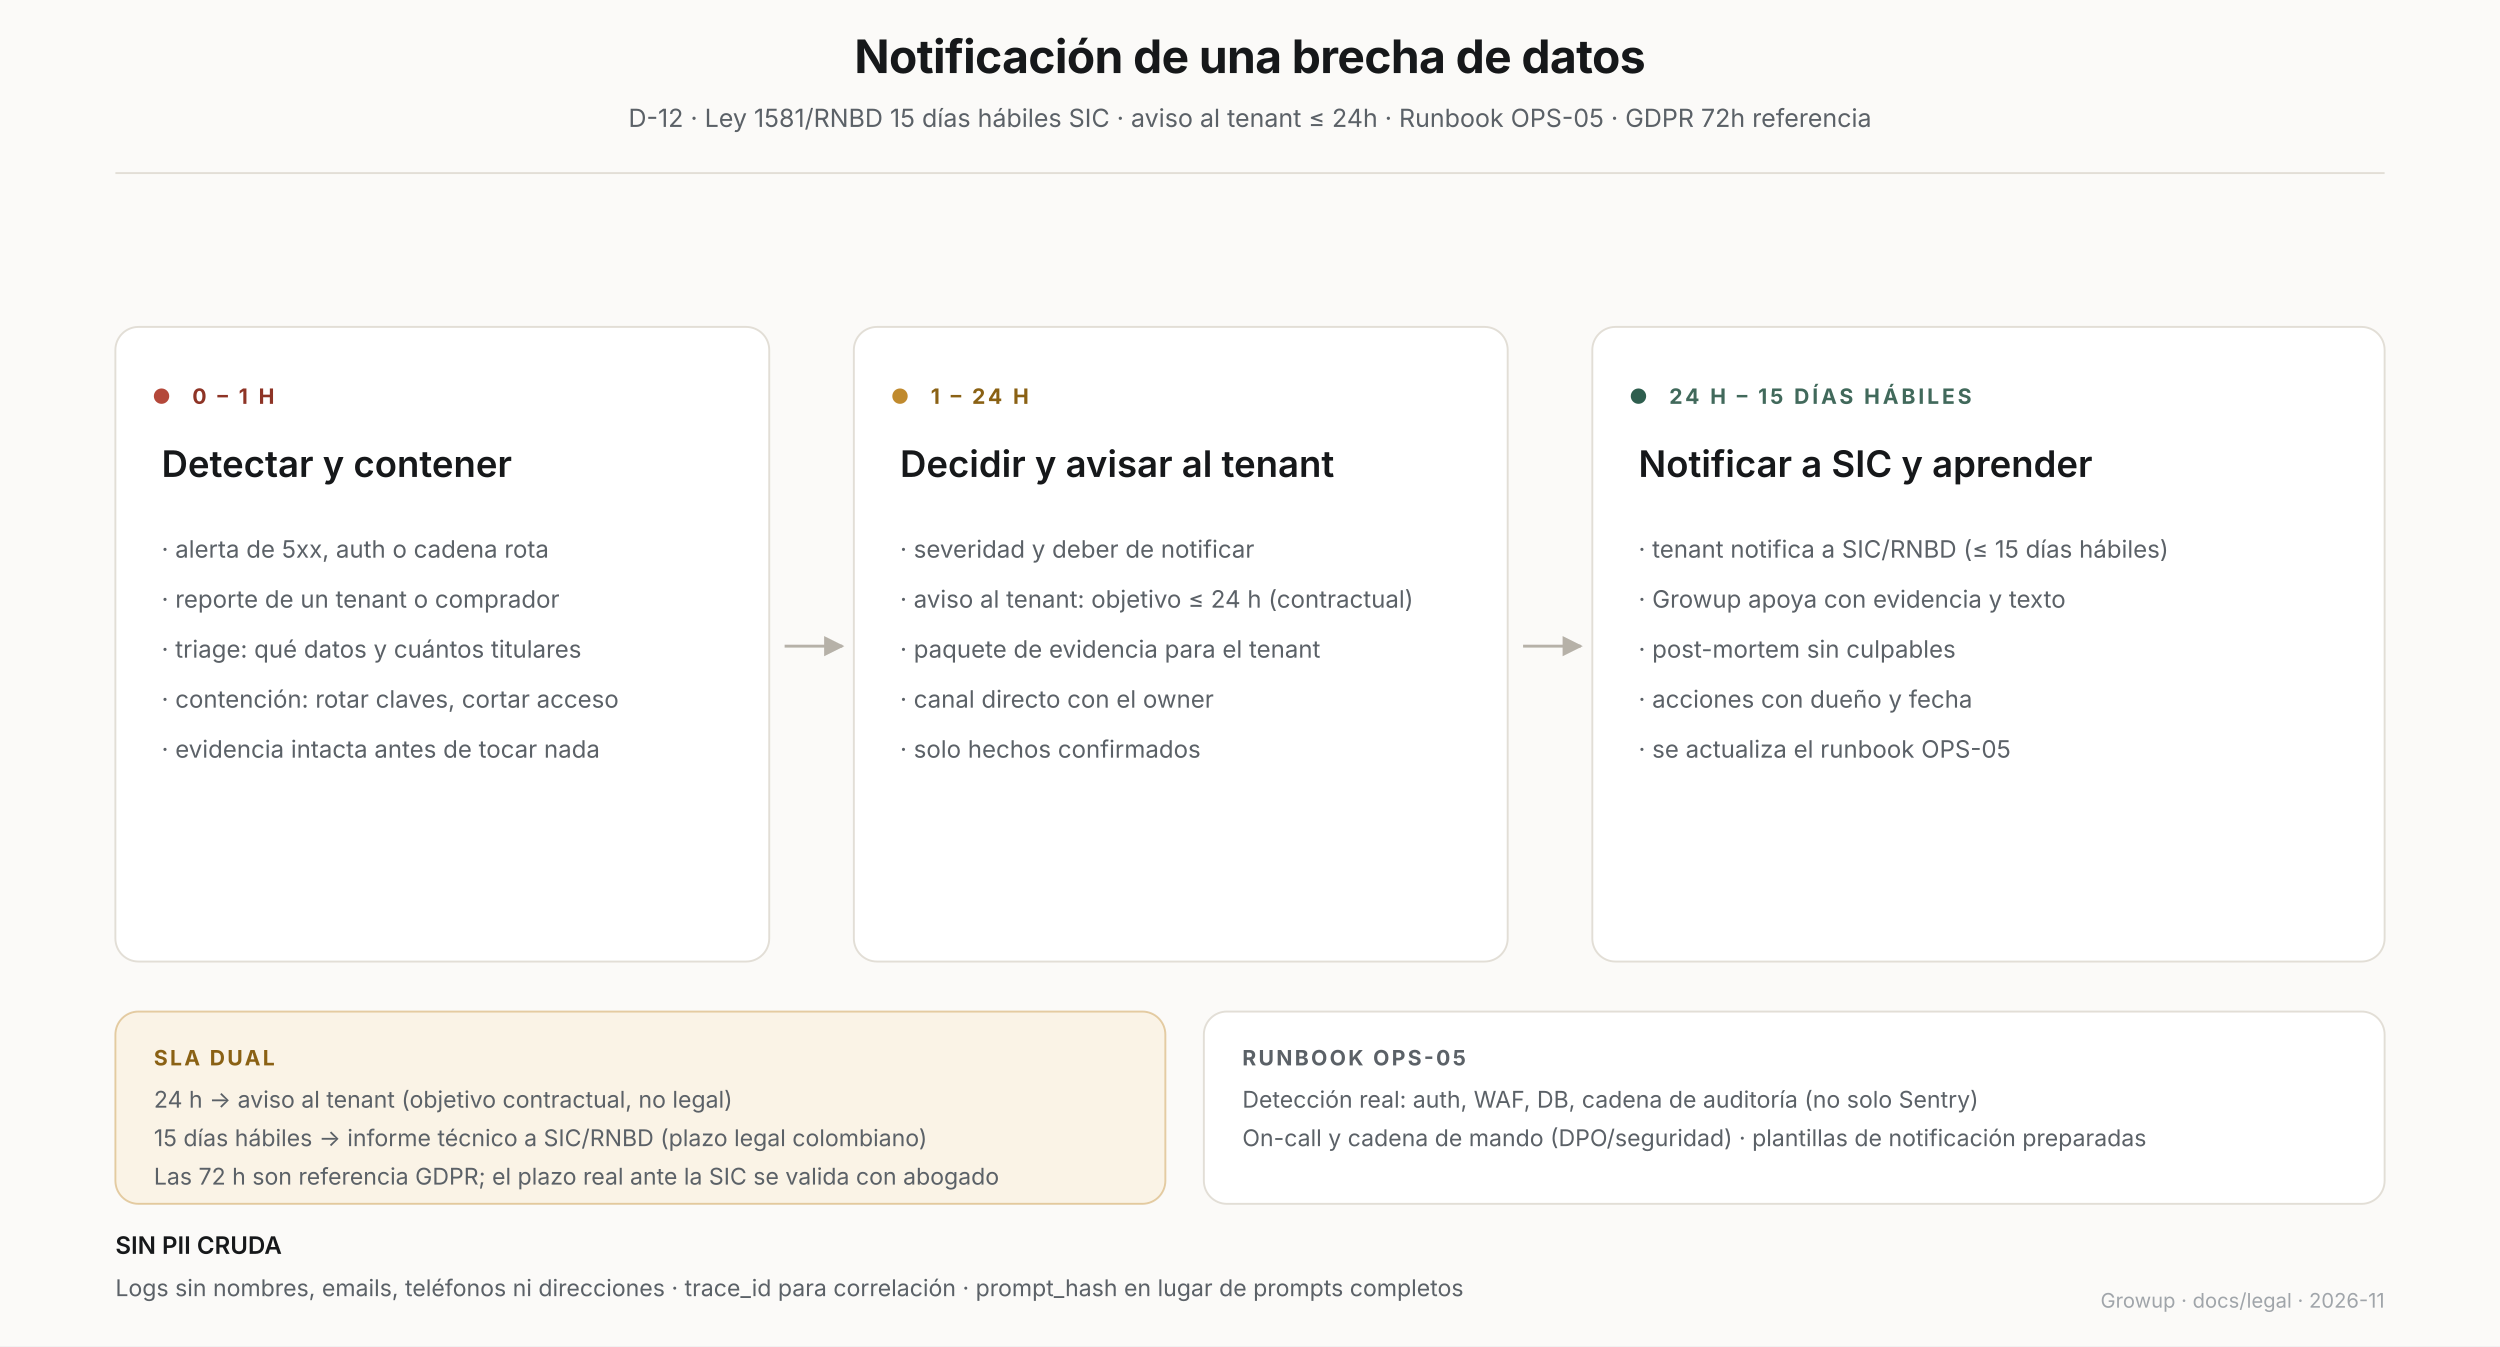
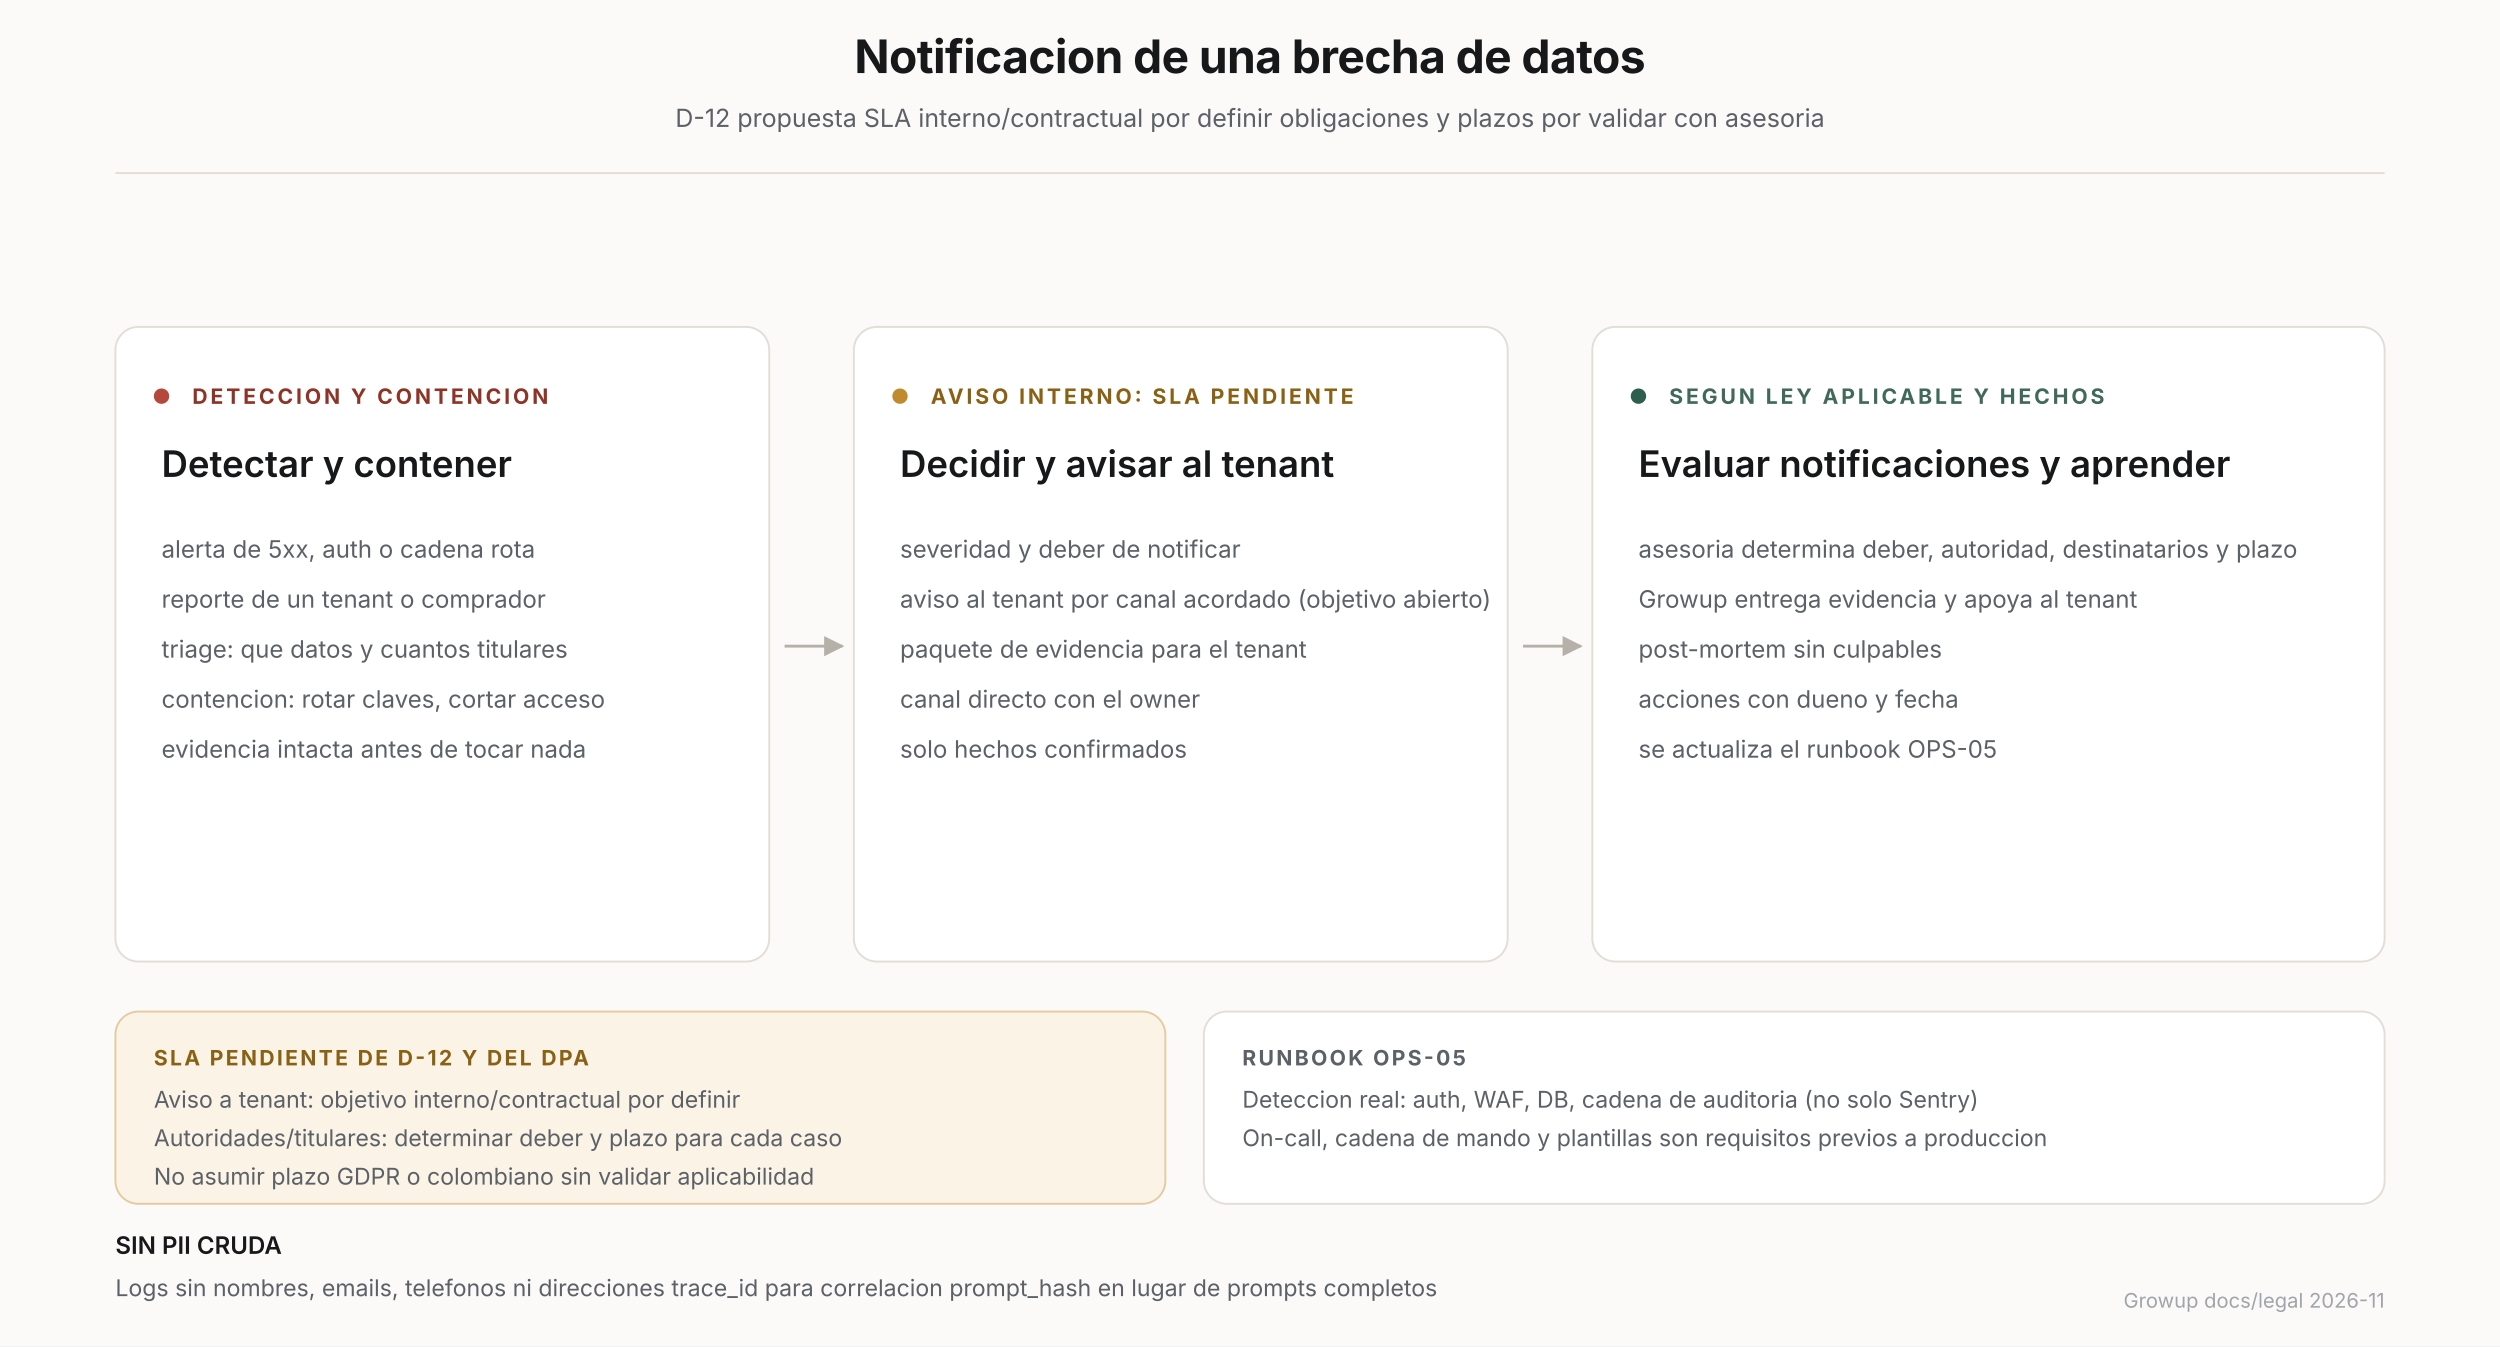
<svg xmlns="http://www.w3.org/2000/svg" viewBox="0 0 1300 700" width="1300" height="700" role="img" aria-labelledby="tBrecha dBrecha">
  <defs>
    <marker id="arrB" viewBox="0 0 10 10" refX="9" refY="5" markerWidth="7" markerHeight="7" orient="auto">
      <path d="M0,0 L10,5 L0,10 z" fill="#B6B1A8" />
    </marker>
  </defs>
  <rect width="1300" height="700" fill="#FBFAF8" />
-   <text x="650" y="38" text-anchor="middle" font-family="Inter, 'Segoe UI', system-ui, nos" font-size="24" font-weight="700" fill="#16181A" letter-spacing="-0.3">Notificación de una brecha de datos</text>
-   <text x="650" y="66" text-anchor="middle" font-family="Inter, 'Segoe UI', system-ui, nos" font-size="13" fill="#5B6167">D-12 · Ley 1581/RNBD 15 días hábiles SIC · aviso al tenant ≤ 24h · Runbook OPS-05 · GDPR 72h referencia</text>
+   <text x="650" y="38" text-anchor="middle" font-family="Inter, 'Segoe UI', system-ui, sans-serif" font-size="24" font-weight="700" fill="#16181A" letter-spacing="-0.3">Notificacion de una brecha de datos</text>
+   <text x="650" y="66" text-anchor="middle" font-family="Inter, 'Segoe UI', system-ui, sans-serif" font-size="13" fill="#5B6167">D-12 propuesta SLA interno/contractual por definir obligaciones y plazos por validar con asesoria</text>
  <line x1="60" y1="90" x2="1240" y2="90" stroke="#E2DED6" stroke-width="1" />
  <rect x="60" y="170" width="340" height="330" rx="12" fill="#FFFFFF" stroke="#E2DED6" />
  <circle cx="84" cy="206" r="4" fill="#B4483A" />
-   <text x="100" y="210" font-family="Inter, 'Segoed UI', system-ui, nos" font-size="11" font-weight="700" letter-spacing="1.5" fill="#8E3426">0 – 1 H</text>
-   <text x="84" y="248" font-family="Inter, 'Segoed UI', system-ui, nos" font-size="19" font-weight="600" fill="#16181A">Detectar y contener</text>
-   <text x="84" y="290" font-family="Inter, 'Segoed UI', system-ui, nos" font-size="12.5" fill="#5B6167">· alerta de 5xx, auth o cadena rota</text>
-   <text x="84" y="316" font-family="Inter, 'Segoed UI', system-ui, nos" font-size="12.5" fill="#5B6167">· reporte de un tenant o comprador</text>
-   <text x="84" y="342" font-family="Inter, 'Segoed UI', system-ui, nos" font-size="12.5" fill="#5B6167">· triage: qué datos y cuántos titulares</text>
-   <text x="84" y="368" font-family="Inter, 'Segoed UI', system-ui, nos" font-size="12.5" fill="#5B6167">· contención: rotar claves, cortar acceso</text>
-   <text x="84" y="394" font-family="Inter, 'Segoed UI', system-ui, nos" font-size="12.5" fill="#5B6167">· evidencia intacta antes de tocar nada</text>
+   <text x="100" y="210" font-family="Inter, 'Segoe UI', system-ui, sans-serif" font-size="11" font-weight="700" letter-spacing="1.5" fill="#8E3426">DETECCION Y CONTENCION</text>
+   <text x="84" y="248" font-family="Inter, 'Segoe UI', system-ui, sans-serif" font-size="19" font-weight="600" fill="#16181A">Detectar y contener</text>
+   <text x="84" y="290" font-family="Inter, 'Segoe UI', system-ui, sans-serif" font-size="12.5" fill="#5B6167"> alerta de 5xx, auth o cadena rota</text>
+   <text x="84" y="316" font-family="Inter, 'Segoe UI', system-ui, sans-serif" font-size="12.5" fill="#5B6167"> reporte de un tenant o comprador</text>
+   <text x="84" y="342" font-family="Inter, 'Segoe UI', system-ui, sans-serif" font-size="12.5" fill="#5B6167"> triage: que datos y cuantos titulares</text>
+   <text x="84" y="368" font-family="Inter, 'Segoe UI', system-ui, sans-serif" font-size="12.5" fill="#5B6167"> contencion: rotar claves, cortar acceso</text>
+   <text x="84" y="394" font-family="Inter, 'Segoe UI', system-ui, sans-serif" font-size="12.5" fill="#5B6167"> evidencia intacta antes de tocar nada</text>
  <rect x="444" y="170" width="340" height="330" rx="12" fill="#FFFFFF" stroke="#E2DED6" />
  <circle cx="468" cy="206" r="4" fill="#C08A2E" />
-   <text x="484" y="210" font-family="Inter, 'Segoed UI', system-ui, nos" font-size="11" font-weight="700" letter-spacing="1.5" fill="#8A6114">1 – 24 H</text>
-   <text x="468" y="248" font-family="Inter, 'Segoed UI', system-ui, nos" font-size="19" font-weight="600" fill="#16181A">Decidir y avisar al tenant</text>
-   <text x="468" y="290" font-family="Inter, 'Segoed UI', system-ui, nos" font-size="12.5" fill="#5B6167">· severidad y deber de notificar</text>
-   <text x="468" y="316" font-family="Inter, 'Segoed UI', system-ui, nos" font-size="12.5" fill="#5B6167">· aviso al tenant: objetivo ≤ 24 h (contractual)</text>
-   <text x="468" y="342" font-family="Inter, 'Segoed UI', system-ui, nos" font-size="12.5" fill="#5B6167">· paquete de evidencia para el tenant</text>
-   <text x="468" y="368" font-family="Inter, 'Segoed UI', system-ui, nos" font-size="12.5" fill="#5B6167">· canal directo con el owner</text>
-   <text x="468" y="394" font-family="Inter, 'Segoed UI', system-ui, nos" font-size="12.5" fill="#5B6167">· solo hechos confirmados</text>
+   <text x="484" y="210" font-family="Inter, 'Segoe UI', system-ui, sans-serif" font-size="11" font-weight="700" letter-spacing="1.5" fill="#8A6114">AVISO INTERNO: SLA PENDIENTE</text>
+   <text x="468" y="248" font-family="Inter, 'Segoe UI', system-ui, sans-serif" font-size="19" font-weight="600" fill="#16181A">Decidir y avisar al tenant</text>
+   <text x="468" y="290" font-family="Inter, 'Segoe UI', system-ui, sans-serif" font-size="12.5" fill="#5B6167"> severidad y deber de notificar</text>
+   <text x="468" y="316" font-family="Inter, 'Segoe UI', system-ui, sans-serif" font-size="12.5" fill="#5B6167"> aviso al tenant por canal acordado (objetivo abierto)</text>
+   <text x="468" y="342" font-family="Inter, 'Segoe UI', system-ui, sans-serif" font-size="12.5" fill="#5B6167"> paquete de evidencia para el tenant</text>
+   <text x="468" y="368" font-family="Inter, 'Segoe UI', system-ui, sans-serif" font-size="12.5" fill="#5B6167"> canal directo con el owner</text>
+   <text x="468" y="394" font-family="Inter, 'Segoe UI', system-ui, sans-serif" font-size="12.5" fill="#5B6167"> solo hechos confirmados</text>
  <rect x="828" y="170" width="412" height="330" rx="12" fill="#FFFFFF" stroke="#E2DED6" />
  <circle cx="852" cy="206" r="4" fill="#2E5E4E" />
-   <text x="868" y="210" font-family="Inter, 'Segoed UI', system-ui, nos" font-size="11" font-weight="700" letter-spacing="1.5" fill="#41695B">24 H – 15 DÍAS HÁBILES</text>
-   <text x="852" y="248" font-family="Inter, 'Segoed UI', system-ui, nos" font-size="19" font-weight="600" fill="#16181A">Notificar a SIC y aprender</text>
-   <text x="852" y="290" font-family="Inter, 'Segoed UI', system-ui, nos" font-size="12.5" fill="#5B6167">· tenant notifica a SIC/RNBD (≤ 15 días hábiles)</text>
-   <text x="852" y="316" font-family="Inter, 'Segoed UI', system-ui, nos" font-size="12.5" fill="#5B6167">· Growup apoya con evidencia y texto</text>
-   <text x="852" y="342" font-family="Inter, 'Segoed UI', system-ui, nos" font-size="12.5" fill="#5B6167">· post-mortem sin culpables</text>
-   <text x="852" y="368" font-family="Inter, 'Segoed UI', system-ui, nos" font-size="12.5" fill="#5B6167">· acciones con dueño y fecha</text>
-   <text x="852" y="394" font-family="Inter, 'Segoe UI', system-ui, nos" font-size="12.5" fill="#5B6167">· se actualiza el runbook OPS-05</text>
+   <text x="868" y="210" font-family="Inter, 'Segoe UI', system-ui, sans-serif" font-size="11" font-weight="700" letter-spacing="1.5" fill="#41695B">SEGUN LEY APLICABLE Y HECHOS</text>
+   <text x="852" y="248" font-family="Inter, 'Segoe UI', system-ui, sans-serif" font-size="19" font-weight="600" fill="#16181A">Evaluar notificaciones y aprender</text>
+   <text x="852" y="290" font-family="Inter, 'Segoe UI', system-ui, sans-serif" font-size="12.5" fill="#5B6167"> asesoria determina deber, autoridad, destinatarios y plazo</text>
+   <text x="852" y="316" font-family="Inter, 'Segoe UI', system-ui, sans-serif" font-size="12.5" fill="#5B6167"> Growup entrega evidencia y apoya al tenant</text>
+   <text x="852" y="342" font-family="Inter, 'Segoe UI', system-ui, sans-serif" font-size="12.5" fill="#5B6167"> post-mortem sin culpables</text>
+   <text x="852" y="368" font-family="Inter, 'Segoe UI', system-ui, sans-serif" font-size="12.5" fill="#5B6167"> acciones con dueno y fecha</text>
+   <text x="852" y="394" font-family="Inter, 'Segoe UI', system-ui, sans-serif" font-size="12.5" fill="#5B6167"> se actualiza el runbook OPS-05</text>
  <line x1="408" y1="336" x2="438" y2="336" stroke="#B6B1A8" stroke-width="1.5" marker-end="url(#arrB)" />
  <line x1="792" y1="336" x2="822" y2="336" stroke="#B6B1A8" stroke-width="1.5" marker-end="url(#arrB)" />
  <rect x="60" y="526" width="546" height="100" rx="12" fill="#FAF3E6" stroke="#C08A2E" stroke-opacity="0.4" />
-   <text x="80" y="554" font-family="Inter, 'Segoed UI', system-ui, nos" font-size="11" font-weight="700" letter-spacing="1.2" fill="#8A6114">SLA DUAL</text>
-   <text x="80" y="576" font-family="Inter, 'Segoe UI', system-ui, nos" font-size="12" fill="#5B6167">24 h → aviso al tenant (objetivo contractual, no legal)</text>
-   <text x="80" y="596" font-family="Inter, 'Segoe UI', system-ui, nos" font-size="12" fill="#5B6167">15 días hábiles → informe técnico a SIC/RNBD (plazo legal colombiano)</text>
-   <text x="80" y="616" font-family="Inter, 'Segoe UI', system-ui, nos" font-size="12" fill="#5B6167">Las 72 h son referencia GDPR; el plazo real ante la SIC se valida con abogado</text>
+   <text x="80" y="554" font-family="Inter, 'Segoe UI', system-ui, sans-serif" font-size="11" font-weight="700" letter-spacing="1.2" fill="#8A6114">SLA PENDIENTE DE D-12 Y DEL DPA</text>
+   <text x="80" y="576" font-family="Inter, 'Segoe UI', system-ui, sans-serif" font-size="12" fill="#5B6167">Aviso a tenant: objetivo interno/contractual por definir</text>
+   <text x="80" y="596" font-family="Inter, 'Segoe UI', system-ui, sans-serif" font-size="12" fill="#5B6167">Autoridades/titulares: determinar deber y plazo para cada caso</text>
+   <text x="80" y="616" font-family="Inter, 'Segoe UI', system-ui, sans-serif" font-size="12" fill="#5B6167">No asumir plazo GDPR o colombiano sin validar aplicabilidad</text>
  <rect x="626" y="526" width="614" height="100" rx="12" fill="#FFFFFF" stroke="#E2DED6" />
-   <text x="646" y="554" font-family="Inter, 'Segoed UI', system-ui, nos" font-size="11" font-weight="700" letter-spacing="1.2" fill="#5B6167">RUNBOOK OPS-05</text>
-   <text x="646" y="576" font-family="Inter, 'Segoe UI', system-ui, nos" font-size="12" fill="#5B6167">Detección real: auth, WAF, DB, cadena de auditoría (no solo Sentry)</text>
-   <text x="646" y="596" font-family="Inter, 'Segoe UI', system-ui, nos" font-size="12" fill="#5B6167">On-call y cadena de mando (DPO/seguridad) · plantillas de notificación preparadas</text>
-   <text x="60" y="652" font-family="Inter, 'Segoe UI', system-ui, nos" font-size="12.5" font-weight="600" fill="#16181A">SIN PII CRUDA</text>
-   <text x="60" y="674" font-family="Inter, 'Segoe UI', system-ui, nos" font-size="12" fill="#5B6167">Logs sin nombres, emails, teléfonos ni direcciones · trace_id para correlación · prompt_hash en lugar de prompts completos</text>
-   <text x="1240" y="680" text-anchor="end" font-family="Inter, 'Segoe UI', system-ui, nos" font-size="10.5" fill="#A0A5AA">Growup · docs/legal · 2026-11</text>
+   <text x="646" y="554" font-family="Inter, 'Segoe UI', system-ui, sans-serif" font-size="11" font-weight="700" letter-spacing="1.2" fill="#5B6167">RUNBOOK OPS-05</text>
+   <text x="646" y="576" font-family="Inter, 'Segoe UI', system-ui, sans-serif" font-size="12" fill="#5B6167">Deteccion real: auth, WAF, DB, cadena de auditoria (no solo Sentry)</text>
+   <text x="646" y="596" font-family="Inter, 'Segoe UI', system-ui, sans-serif" font-size="12" fill="#5B6167">On-call, cadena de mando y plantillas son requisitos previos a produccion</text>
+   <text x="60" y="652" font-family="Inter, 'Segoe UI', system-ui, sans-serif" font-size="12.5" font-weight="600" fill="#16181A">SIN PII CRUDA</text>
+   <text x="60" y="674" font-family="Inter, 'Segoe UI', system-ui, sans-serif" font-size="12" fill="#5B6167">Logs sin nombres, emails, telefonos ni direcciones trace_id para correlacion prompt_hash en lugar de prompts completos</text>
+   <text x="1240" y="680" text-anchor="end" font-family="Inter, 'Segoe UI', system-ui, sans-serif" font-size="10.5" fill="#A0A5AA">Growup docs/legal 2026-11</text>
</svg>
